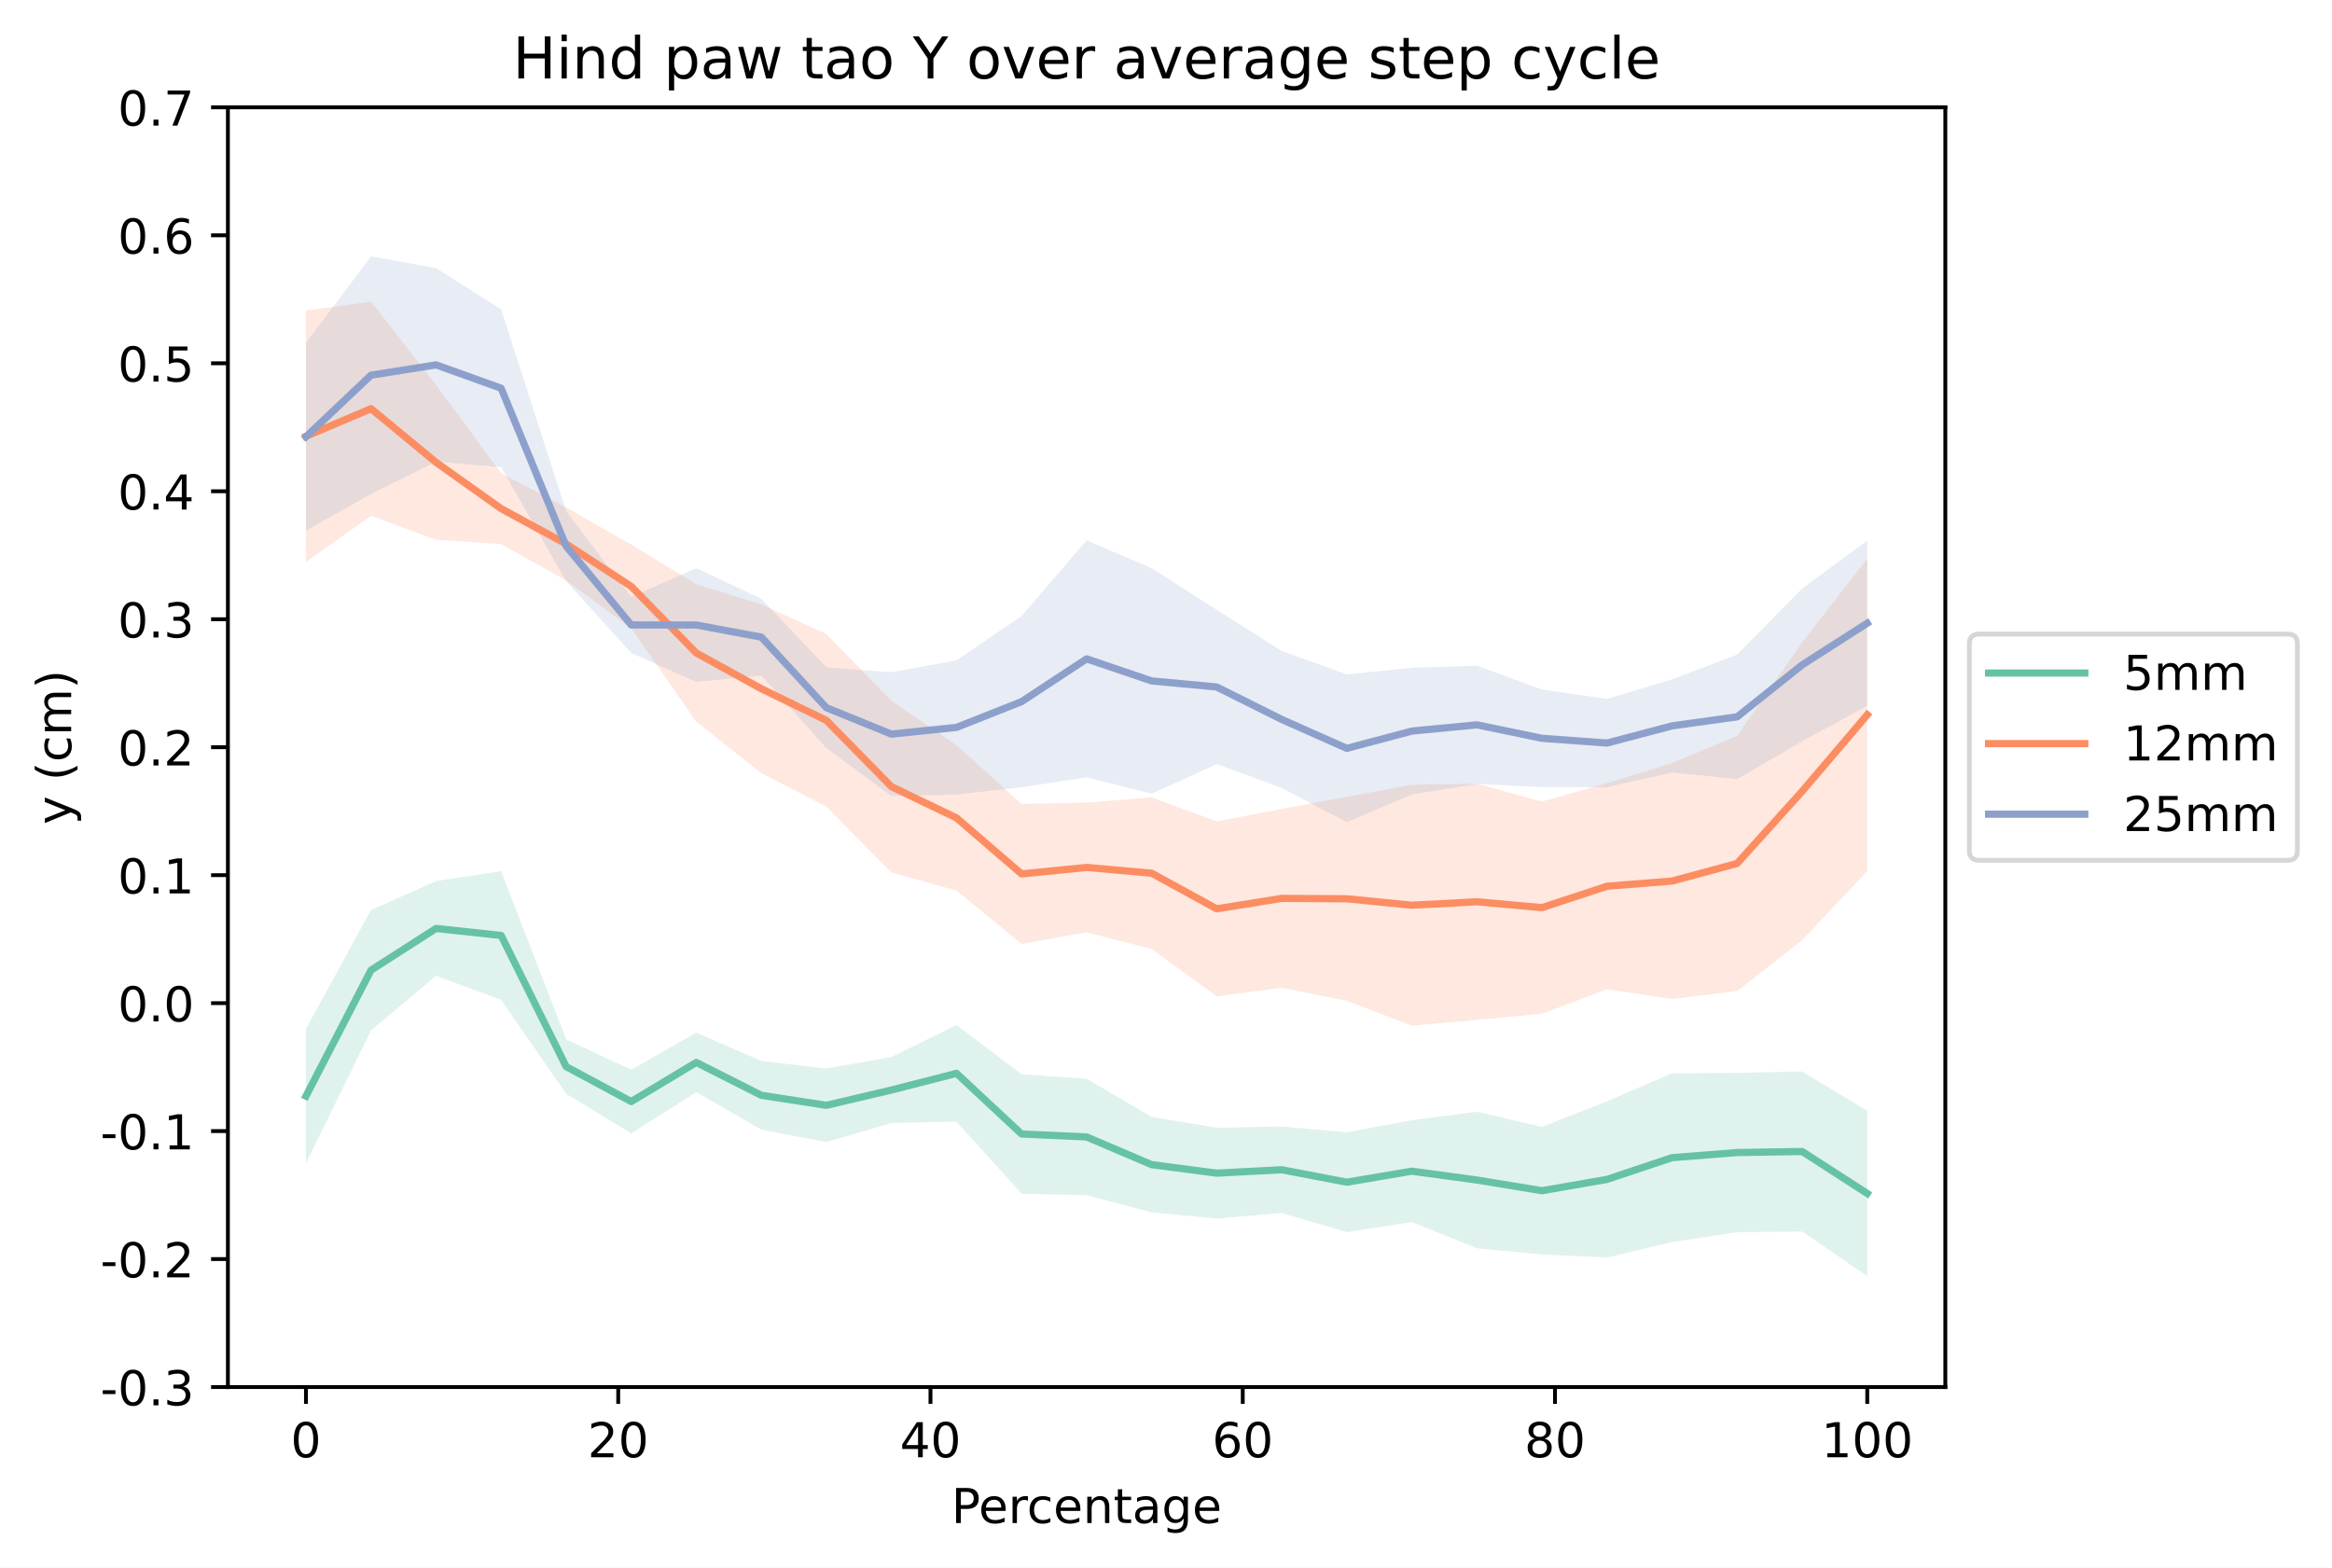
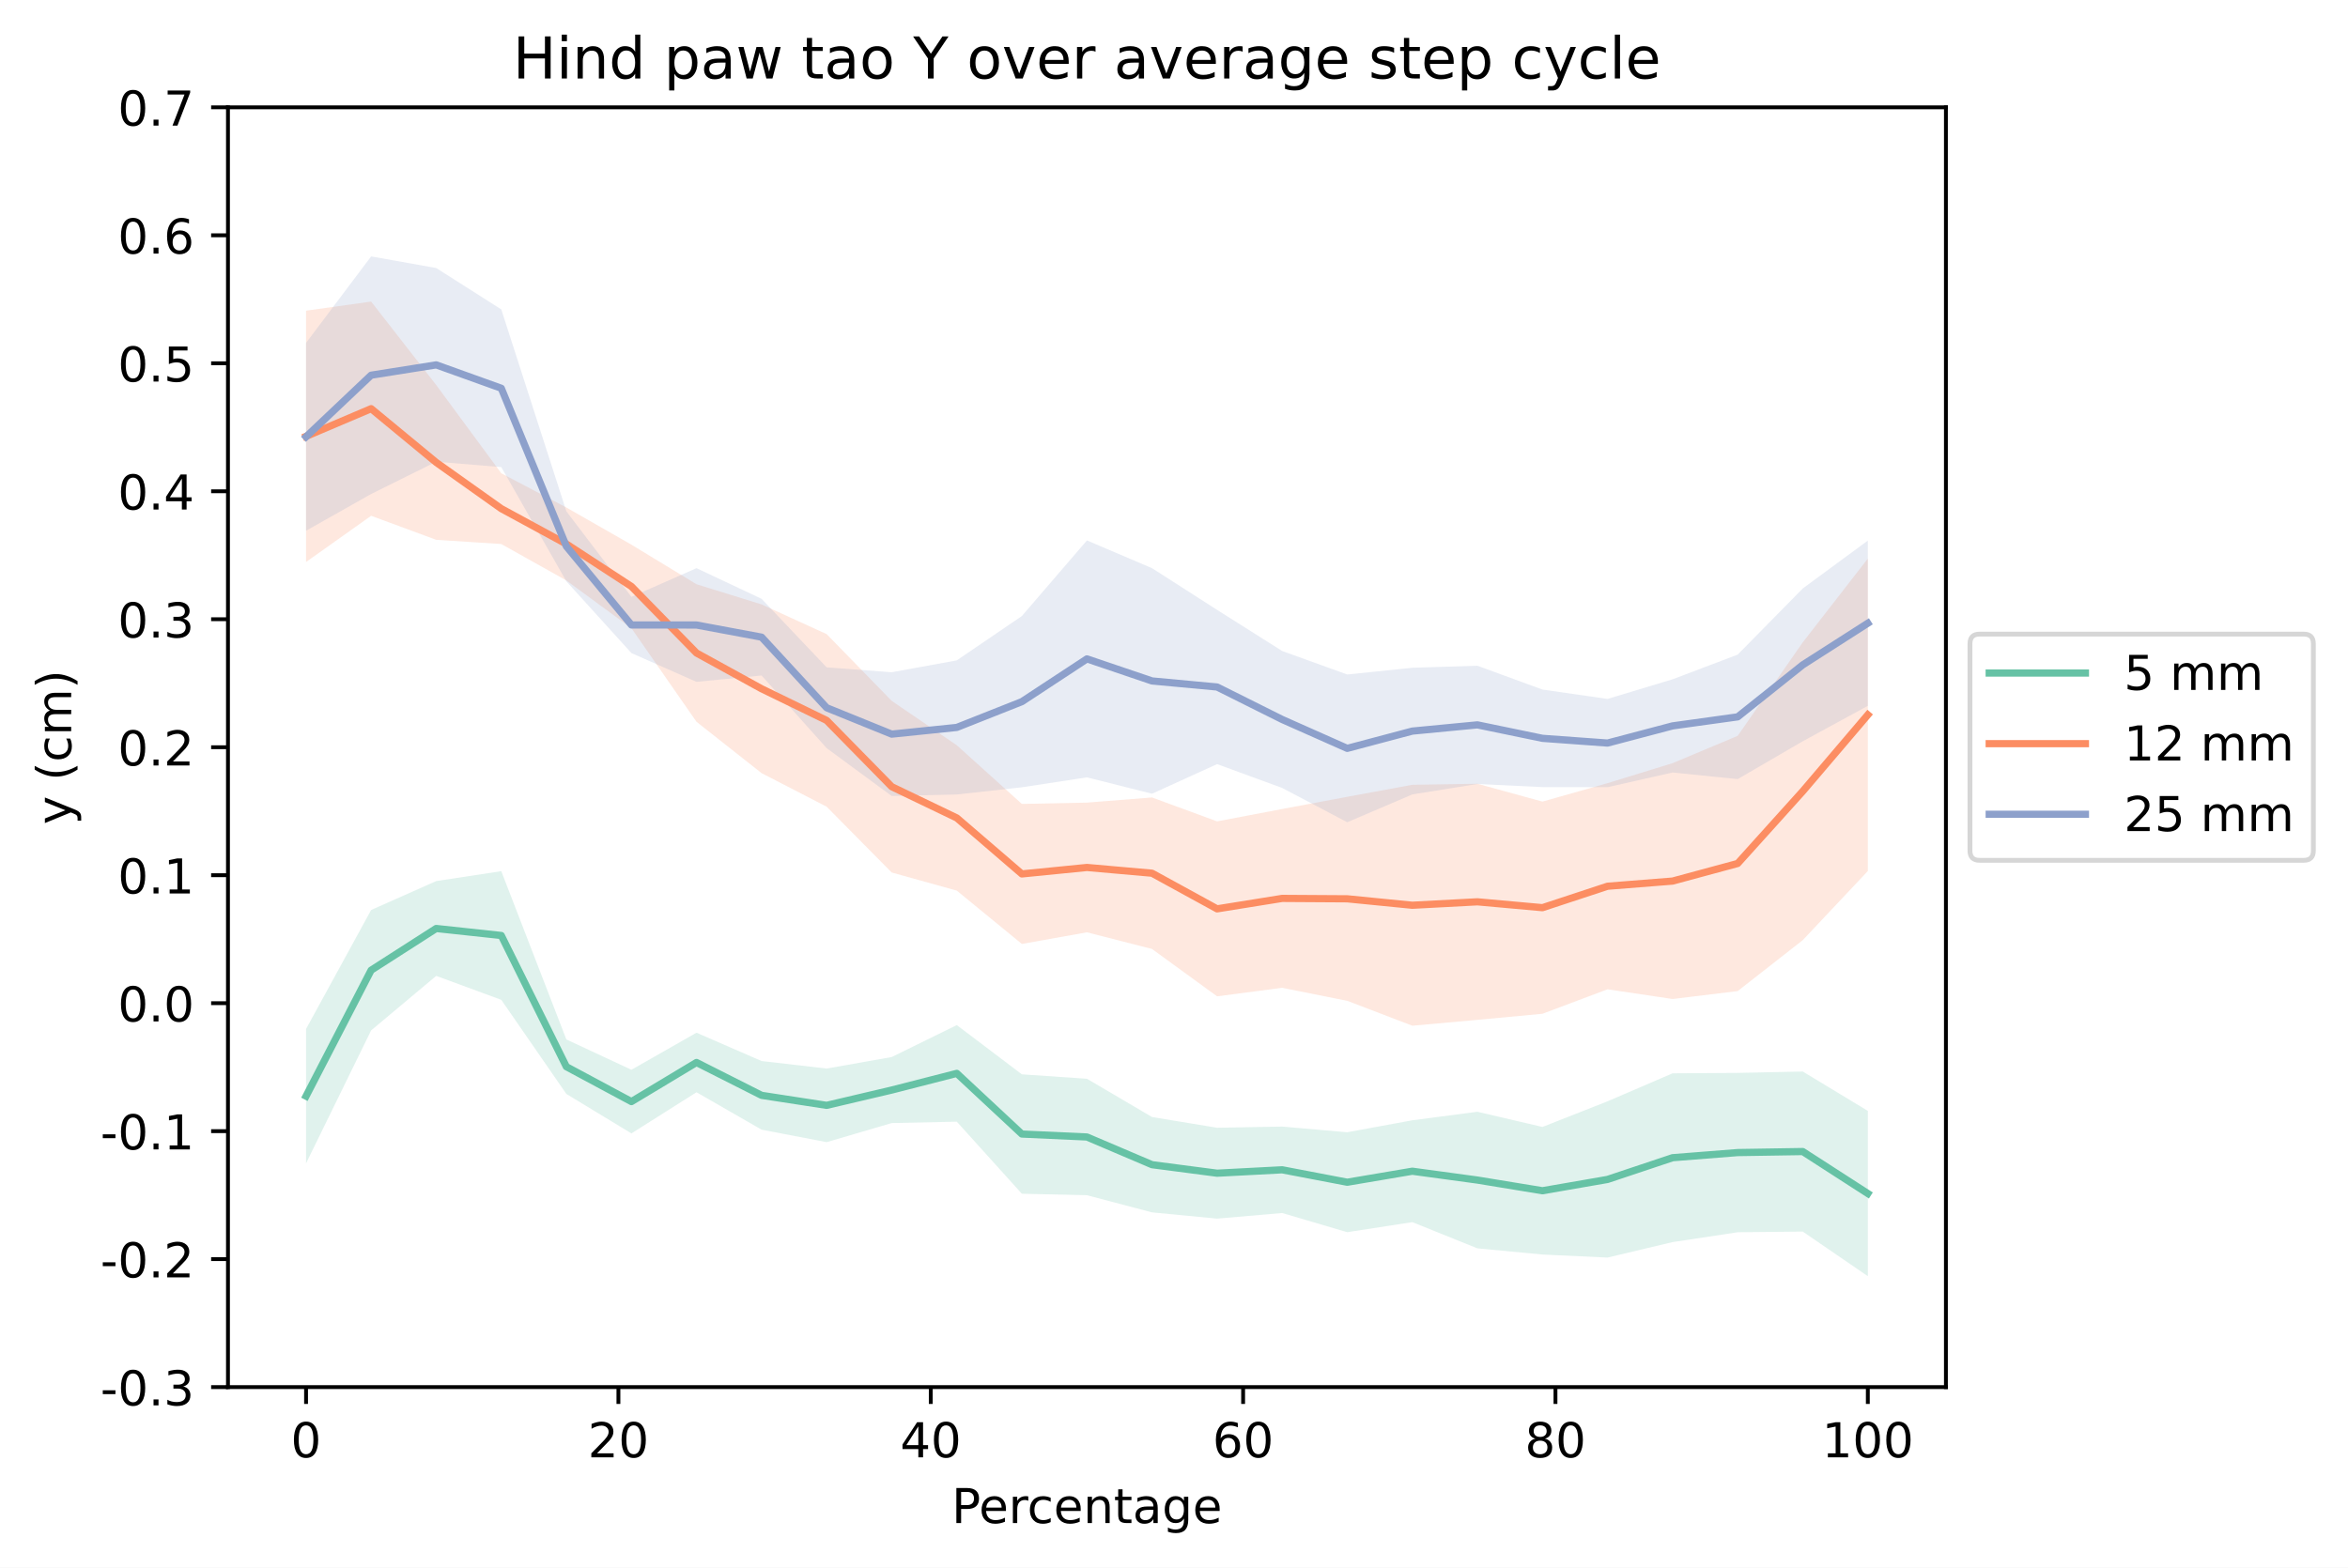
- <svg xmlns="http://www.w3.org/2000/svg" xmlns:xlink="http://www.w3.org/1999/xlink" width="484.915pt" height="325.986pt" viewBox="0 0 484.915 325.986" version="1.1">
+ <svg xmlns="http://www.w3.org/2000/svg" xmlns:xlink="http://www.w3.org/1999/xlink" width="488.093pt" height="325.986pt" viewBox="0 0 488.093 325.986" version="1.1">
  <defs>
    <style type="text/css">*{stroke-linejoin: round; stroke-linecap: butt}</style>
  </defs>
  <g id="figure_1">
    <g id="patch_1">
-       <path d="M 0 325.986  L 484.915 325.986  L 484.915 0  L 0 0  z " style="fill: #ffffff" />
+       <path d="M 0 325.986  L 488.093 325.986  L 488.093 0  L 0 0  z " style="fill: #ffffff" />
    </g>
    <g id="axes_1">
      <g id="patch_2">
        <path d="M 47.389 288.43  L 404.509 288.43  L 404.509 22.318  L 47.389 22.318  z " style="fill: #ffffff" />
      </g>
      <g id="FillBetweenPolyCollection_1">
-         <path d="M 63.622 213.954  L 63.622 241.899  L 77.149 214.259  L 90.676 202.922  L 104.204 207.901  L 117.731 227.469  L 131.258 235.678  L 144.785 227.121  L 158.313 234.896  L 171.84 237.496  L 185.367 233.528  L 198.895 233.237  L 212.422 248.225  L 225.949 248.531  L 239.476 252.098  L 253.004 253.4  L 266.531 252.23  L 280.058 256.22  L 293.585 254.126  L 307.113 259.578  L 320.64 260.862  L 334.167 261.494  L 347.695 258.277  L 361.222 256.23  L 374.749 256.091  L 388.276 265.364  L 388.276 230.993  L 388.276 230.993  L 374.749 222.808  L 361.222 223.096  L 347.695 223.181  L 334.167 229.006  L 320.64 234.336  L 307.113 231.177  L 293.585 232.949  L 280.058 235.441  L 266.531 234.258  L 253.004 234.504  L 239.476 232.269  L 225.949 224.316  L 212.422 223.392  L 198.895 213.154  L 185.367 219.797  L 171.84 222.194  L 158.313 220.627  L 144.785 214.738  L 131.258 222.445  L 117.731 216.139  L 104.204 181.148  L 90.676 183.21  L 77.149 189.222  L 63.622 213.954  z " clip-path="url(#p57aedd0d6f)" style="fill: #66c2a5; fill-opacity: 0.2" />
+         <path d="M 63.622 213.954  L 63.622 241.899  L 77.149 214.259  L 90.676 202.922  L 104.204 207.901  L 117.731 227.469  L 131.258 235.678  L 144.785 227.121  L 158.313 234.896  L 171.84 237.496  L 185.367 233.528  L 198.895 233.237  L 212.422 248.225  L 225.949 248.531  L 239.476 252.098  L 253.004 253.4  L 266.531 252.23  L 280.058 256.22  L 293.585 254.126  L 307.113 259.578  L 320.64 260.862  L 334.167 261.494  L 347.695 258.277  L 361.222 256.23  L 374.749 256.091  L 388.276 265.364  L 388.276 230.993  L 388.276 230.993  L 374.749 222.808  L 361.222 223.096  L 347.695 223.181  L 334.167 229.006  L 320.64 234.336  L 307.113 231.177  L 293.585 232.949  L 280.058 235.441  L 266.531 234.258  L 253.004 234.504  L 239.476 232.269  L 225.949 224.316  L 212.422 223.392  L 198.895 213.154  L 185.367 219.797  L 171.84 222.194  L 158.313 220.627  L 144.785 214.738  L 131.258 222.445  L 117.731 216.139  L 104.204 181.148  L 90.676 183.21  L 77.149 189.222  L 63.622 213.954  z " clip-path="url(#pde71f52bbf)" style="fill: #66c2a5; fill-opacity: 0.2" />
      </g>
      <g id="FillBetweenPolyCollection_2">
-         <path d="M 63.622 64.601  L 63.622 116.86  L 77.149 107.253  L 90.676 112.248  L 104.204 113.123  L 117.731 120.703  L 131.258 130.632  L 144.785 150.086  L 158.313 160.763  L 171.84 167.744  L 185.367 181.427  L 198.895 185.194  L 212.422 196.281  L 225.949 193.863  L 239.476 197.326  L 253.004 207.175  L 266.531 205.4  L 280.058 208.105  L 293.585 213.285  L 307.113 212.065  L 320.64 210.801  L 334.167 205.713  L 347.695 207.729  L 361.222 206.083  L 374.749 195.492  L 388.276 181.126  L 388.276 116.158  L 388.276 116.158  L 374.749 133.571  L 361.222 153.011  L 347.695 158.69  L 334.167 162.851  L 320.64 166.683  L 307.113 162.974  L 293.585 163.187  L 280.058 165.685  L 266.531 168.223  L 253.004 170.795  L 239.476 165.822  L 225.949 166.893  L 212.422 167.167  L 198.895 154.969  L 185.367 145.739  L 171.84 131.858  L 158.313 125.68  L 144.785 121.486  L 131.258 113.26  L 117.731 105.528  L 104.204 98.411  L 90.676 80.061  L 77.149 62.71  L 63.622 64.601  z " clip-path="url(#p57aedd0d6f)" style="fill: #fc8d62; fill-opacity: 0.2" />
+         <path d="M 63.622 64.601  L 63.622 116.86  L 77.149 107.253  L 90.676 112.248  L 104.204 113.123  L 117.731 120.703  L 131.258 130.632  L 144.785 150.086  L 158.313 160.763  L 171.84 167.744  L 185.367 181.427  L 198.895 185.194  L 212.422 196.281  L 225.949 193.863  L 239.476 197.326  L 253.004 207.175  L 266.531 205.4  L 280.058 208.105  L 293.585 213.285  L 307.113 212.065  L 320.64 210.801  L 334.167 205.713  L 347.695 207.729  L 361.222 206.083  L 374.749 195.492  L 388.276 181.126  L 388.276 116.158  L 388.276 116.158  L 374.749 133.571  L 361.222 153.011  L 347.695 158.69  L 334.167 162.851  L 320.64 166.683  L 307.113 162.974  L 293.585 163.187  L 280.058 165.685  L 266.531 168.223  L 253.004 170.795  L 239.476 165.822  L 225.949 166.893  L 212.422 167.167  L 198.895 154.969  L 185.367 145.739  L 171.84 131.858  L 158.313 125.68  L 144.785 121.486  L 131.258 113.26  L 117.731 105.528  L 104.204 98.411  L 90.676 80.061  L 77.149 62.71  L 63.622 64.601  z " clip-path="url(#pde71f52bbf)" style="fill: #fc8d62; fill-opacity: 0.2" />
      </g>
      <g id="FillBetweenPolyCollection_3">
-         <path d="M 63.622 71.295  L 63.622 110.359  L 77.149 102.717  L 90.676 96.01  L 104.204 97.124  L 117.731 120.875  L 131.258 135.799  L 144.785 141.781  L 158.313 140.462  L 171.84 155.564  L 185.367 165.519  L 198.895 165.204  L 212.422 163.708  L 225.949 161.643  L 239.476 165.044  L 253.004 158.888  L 266.531 163.841  L 280.058 170.975  L 293.585 165.191  L 307.113 163.022  L 320.64 163.668  L 334.167 163.686  L 347.695 160.63  L 361.222 162.004  L 374.749 154.137  L 388.276 146.77  L 388.276 112.412  L 388.276 112.412  L 374.749 122.368  L 361.222 136.121  L 347.695 141.25  L 334.167 145.335  L 320.64 143.384  L 307.113 138.429  L 293.585 138.855  L 280.058 140.253  L 266.531 135.369  L 253.004 126.816  L 239.476 118.146  L 225.949 112.373  L 212.422 128.097  L 198.895 137.315  L 185.367 139.787  L 171.84 138.769  L 158.313 124.515  L 144.785 118.145  L 131.258 124.108  L 117.731 106.313  L 104.204 64.338  L 90.676 55.733  L 77.149 53.316  L 63.622 71.295  z " clip-path="url(#p57aedd0d6f)" style="fill: #8da0cb; fill-opacity: 0.2" />
+         <path d="M 63.622 71.295  L 63.622 110.359  L 77.149 102.717  L 90.676 96.01  L 104.204 97.124  L 117.731 120.875  L 131.258 135.799  L 144.785 141.781  L 158.313 140.462  L 171.84 155.564  L 185.367 165.519  L 198.895 165.204  L 212.422 163.708  L 225.949 161.643  L 239.476 165.044  L 253.004 158.888  L 266.531 163.841  L 280.058 170.975  L 293.585 165.191  L 307.113 163.022  L 320.64 163.668  L 334.167 163.686  L 347.695 160.63  L 361.222 162.004  L 374.749 154.137  L 388.276 146.77  L 388.276 112.412  L 388.276 112.412  L 374.749 122.368  L 361.222 136.121  L 347.695 141.25  L 334.167 145.335  L 320.64 143.384  L 307.113 138.429  L 293.585 138.855  L 280.058 140.253  L 266.531 135.369  L 253.004 126.816  L 239.476 118.146  L 225.949 112.373  L 212.422 128.097  L 198.895 137.315  L 185.367 139.787  L 171.84 138.769  L 158.313 124.515  L 144.785 118.145  L 131.258 124.108  L 117.731 106.313  L 104.204 64.338  L 90.676 55.733  L 77.149 53.316  L 63.622 71.295  z " clip-path="url(#pde71f52bbf)" style="fill: #8da0cb; fill-opacity: 0.2" />
      </g>
      <g id="matplotlib.axis_1">
        <g id="xtick_1">
          <g id="line2d_1">
            <defs>
-               <path id="m4644b385e6" d="M 0 0  L 0 3.5  " style="stroke: #000000; stroke-width: 0.8" />
+               <path id="m6af2dbfe0b" d="M 0 0  L 0 3.5  " style="stroke: #000000; stroke-width: 0.8" />
            </defs>
            <g>
-               <use xlink:href="#m4644b385e6" x="63.622" y="288.43" style="stroke: #000000; stroke-width: 0.8" />
+               <use xlink:href="#m6af2dbfe0b" x="63.622" y="288.43" style="stroke: #000000; stroke-width: 0.8" />
            </g>
          </g>
          <g id="text_1">
            <g transform="translate(60.44054 303.0286) scale(0.1 -0.1)">
              <defs>
                <path id="DejaVuSans-30" d="M 2034 4250  Q 1547 4250 1301 3770  Q 1056 3291 1056 2328  Q 1056 1369 1301 889  Q 1547 409 2034 409  Q 2525 409 2770 889  Q 3016 1369 3016 2328  Q 3016 3291 2770 3770  Q 2525 4250 2034 4250  z M 2034 4750  Q 2819 4750 3233 4129  Q 3647 3509 3647 2328  Q 3647 1150 3233 529  Q 2819 -91 2034 -91  Q 1250 -91 836 529  Q 422 1150 422 2328  Q 422 3509 836 4129  Q 1250 4750 2034 4750  z " transform="scale(0.015625)" />
              </defs>
              <use xlink:href="#DejaVuSans-30" />
            </g>
          </g>
        </g>
        <g id="xtick_2">
          <g id="line2d_2">
            <g>
-               <use xlink:href="#m4644b385e6" x="128.553" y="288.43" style="stroke: #000000; stroke-width: 0.8" />
+               <use xlink:href="#m6af2dbfe0b" x="128.553" y="288.43" style="stroke: #000000; stroke-width: 0.8" />
            </g>
          </g>
          <g id="text_2">
            <g transform="translate(122.1902 303.0286) scale(0.1 -0.1)">
              <defs>
                <path id="DejaVuSans-32" d="M 1228 531  L 3431 531  L 3431 0  L 469 0  L 469 531  Q 828 903 1448 1529  Q 2069 2156 2228 2338  Q 2531 2678 2651 2914  Q 2772 3150 2772 3378  Q 2772 3750 2511 3984  Q 2250 4219 1831 4219  Q 1534 4219 1204 4116  Q 875 4013 500 3803  L 500 4441  Q 881 4594 1212 4672  Q 1544 4750 1819 4750  Q 2544 4750 2975 4387  Q 3406 4025 3406 3419  Q 3406 3131 3298 2873  Q 3191 2616 2906 2266  Q 2828 2175 2409 1742  Q 1991 1309 1228 531  z " transform="scale(0.015625)" />
              </defs>
              <use xlink:href="#DejaVuSans-32" />
              <use xlink:href="#DejaVuSans-30" transform="translate(63.62305 0)" />
            </g>
          </g>
        </g>
        <g id="xtick_3">
          <g id="line2d_3">
            <g>
-               <use xlink:href="#m4644b385e6" x="193.484" y="288.43" style="stroke: #000000; stroke-width: 0.8" />
+               <use xlink:href="#m6af2dbfe0b" x="193.484" y="288.43" style="stroke: #000000; stroke-width: 0.8" />
            </g>
          </g>
          <g id="text_3">
            <g transform="translate(187.1211 303.0286) scale(0.1 -0.1)">
              <defs>
                <path id="DejaVuSans-34" d="M 2419 4116  L 825 1625  L 2419 1625  L 2419 4116  z M 2253 4666  L 3047 4666  L 3047 1625  L 3713 1625  L 3713 1100  L 3047 1100  L 3047 0  L 2419 0  L 2419 1100  L 313 1100  L 313 1709  L 2253 4666  z " transform="scale(0.015625)" />
              </defs>
              <use xlink:href="#DejaVuSans-34" />
              <use xlink:href="#DejaVuSans-30" transform="translate(63.62305 0)" />
            </g>
          </g>
        </g>
        <g id="xtick_4">
          <g id="line2d_4">
            <g>
-               <use xlink:href="#m4644b385e6" x="258.415" y="288.43" style="stroke: #000000; stroke-width: 0.8" />
+               <use xlink:href="#m6af2dbfe0b" x="258.415" y="288.43" style="stroke: #000000; stroke-width: 0.8" />
            </g>
          </g>
          <g id="text_4">
            <g transform="translate(252.052 303.0286) scale(0.1 -0.1)">
              <defs>
                <path id="DejaVuSans-36" d="M 2113 2584  Q 1688 2584 1439 2293  Q 1191 2003 1191 1497  Q 1191 994 1439 701  Q 1688 409 2113 409  Q 2538 409 2786 701  Q 3034 994 3034 1497  Q 3034 2003 2786 2293  Q 2538 2584 2113 2584  z M 3366 4563  L 3366 3988  Q 3128 4100 2886 4159  Q 2644 4219 2406 4219  Q 1781 4219 1451 3797  Q 1122 3375 1075 2522  Q 1259 2794 1537 2939  Q 1816 3084 2150 3084  Q 2853 3084 3261 2657  Q 3669 2231 3669 1497  Q 3669 778 3244 343  Q 2819 -91 2113 -91  Q 1303 -91 875 529  Q 447 1150 447 2328  Q 447 3434 972 4092  Q 1497 4750 2381 4750  Q 2619 4750 2861 4703  Q 3103 4656 3366 4563  z " transform="scale(0.015625)" />
              </defs>
              <use xlink:href="#DejaVuSans-36" />
              <use xlink:href="#DejaVuSans-30" transform="translate(63.62305 0)" />
            </g>
          </g>
        </g>
        <g id="xtick_5">
          <g id="line2d_5">
            <g>
-               <use xlink:href="#m4644b385e6" x="323.345" y="288.43" style="stroke: #000000; stroke-width: 0.8" />
+               <use xlink:href="#m6af2dbfe0b" x="323.345" y="288.43" style="stroke: #000000; stroke-width: 0.8" />
            </g>
          </g>
          <g id="text_5">
            <g transform="translate(316.9829 303.0286) scale(0.1 -0.1)">
              <defs>
                <path id="DejaVuSans-38" d="M 2034 2216  Q 1584 2216 1326 1975  Q 1069 1734 1069 1313  Q 1069 891 1326 650  Q 1584 409 2034 409  Q 2484 409 2743 651  Q 3003 894 3003 1313  Q 3003 1734 2745 1975  Q 2488 2216 2034 2216  z M 1403 2484  Q 997 2584 770 2862  Q 544 3141 544 3541  Q 544 4100 942 4425  Q 1341 4750 2034 4750  Q 2731 4750 3128 4425  Q 3525 4100 3525 3541  Q 3525 3141 3298 2862  Q 3072 2584 2669 2484  Q 3125 2378 3379 2068  Q 3634 1759 3634 1313  Q 3634 634 3220 271  Q 2806 -91 2034 -91  Q 1263 -91 848 271  Q 434 634 434 1313  Q 434 1759 690 2068  Q 947 2378 1403 2484  z M 1172 3481  Q 1172 3119 1398 2916  Q 1625 2713 2034 2713  Q 2441 2713 2670 2916  Q 2900 3119 2900 3481  Q 2900 3844 2670 4047  Q 2441 4250 2034 4250  Q 1625 4250 1398 4047  Q 1172 3844 1172 3481  z " transform="scale(0.015625)" />
              </defs>
              <use xlink:href="#DejaVuSans-38" />
              <use xlink:href="#DejaVuSans-30" transform="translate(63.62305 0)" />
            </g>
          </g>
        </g>
        <g id="xtick_6">
          <g id="line2d_6">
            <g>
-               <use xlink:href="#m4644b385e6" x="388.276" y="288.43" style="stroke: #000000; stroke-width: 0.8" />
+               <use xlink:href="#m6af2dbfe0b" x="388.276" y="288.43" style="stroke: #000000; stroke-width: 0.8" />
            </g>
          </g>
          <g id="text_6">
            <g transform="translate(378.7326 303.0286) scale(0.1 -0.1)">
              <defs>
                <path id="DejaVuSans-31" d="M 794 531  L 1825 531  L 1825 4091  L 703 3866  L 703 4441  L 1819 4666  L 2450 4666  L 2450 531  L 3481 531  L 3481 0  L 794 0  L 794 531  z " transform="scale(0.015625)" />
              </defs>
              <use xlink:href="#DejaVuSans-31" />
              <use xlink:href="#DejaVuSans-30" transform="translate(63.62305 0)" />
              <use xlink:href="#DejaVuSans-30" transform="translate(127.2461 0)" />
            </g>
          </g>
        </g>
        <g id="text_7">
          <g transform="translate(197.8264 316.7067) scale(0.1 -0.1)">
            <defs>
              <path id="DejaVuSans-50" d="M 1259 4147  L 1259 2394  L 2053 2394  Q 2494 2394 2734 2622  Q 2975 2850 2975 3272  Q 2975 3691 2734 3919  Q 2494 4147 2053 4147  L 1259 4147  z M 628 4666  L 2053 4666  Q 2838 4666 3239 4311  Q 3641 3956 3641 3272  Q 3641 2581 3239 2228  Q 2838 1875 2053 1875  L 1259 1875  L 1259 0  L 628 0  L 628 4666  z " transform="scale(0.015625)" />
              <path id="DejaVuSans-65" d="M 3597 1894  L 3597 1613  L 953 1613  Q 991 1019 1311 708  Q 1631 397 2203 397  Q 2534 397 2845 478  Q 3156 559 3463 722  L 3463 178  Q 3153 47 2828 -22  Q 2503 -91 2169 -91  Q 1331 -91 842 396  Q 353 884 353 1716  Q 353 2575 817 3079  Q 1281 3584 2069 3584  Q 2775 3584 3186 3129  Q 3597 2675 3597 1894  z M 3022 2063  Q 3016 2534 2758 2815  Q 2500 3097 2075 3097  Q 1594 3097 1305 2825  Q 1016 2553 972 2059  L 3022 2063  z " transform="scale(0.015625)" />
              <path id="DejaVuSans-72" d="M 2631 2963  Q 2534 3019 2420 3045  Q 2306 3072 2169 3072  Q 1681 3072 1420 2755  Q 1159 2438 1159 1844  L 1159 0  L 581 0  L 581 3500  L 1159 3500  L 1159 2956  Q 1341 3275 1631 3429  Q 1922 3584 2338 3584  Q 2397 3584 2469 3576  Q 2541 3569 2628 3553  L 2631 2963  z " transform="scale(0.015625)" />
              <path id="DejaVuSans-63" d="M 3122 3366  L 3122 2828  Q 2878 2963 2633 3030  Q 2388 3097 2138 3097  Q 1578 3097 1268 2742  Q 959 2388 959 1747  Q 959 1106 1268 751  Q 1578 397 2138 397  Q 2388 397 2633 464  Q 2878 531 3122 666  L 3122 134  Q 2881 22 2623 -34  Q 2366 -91 2075 -91  Q 1284 -91 818 406  Q 353 903 353 1747  Q 353 2603 823 3093  Q 1294 3584 2113 3584  Q 2378 3584 2631 3529  Q 2884 3475 3122 3366  z " transform="scale(0.015625)" />
              <path id="DejaVuSans-6e" d="M 3513 2113  L 3513 0  L 2938 0  L 2938 2094  Q 2938 2591 2744 2837  Q 2550 3084 2163 3084  Q 1697 3084 1428 2787  Q 1159 2491 1159 1978  L 1159 0  L 581 0  L 581 3500  L 1159 3500  L 1159 2956  Q 1366 3272 1645 3428  Q 1925 3584 2291 3584  Q 2894 3584 3203 3211  Q 3513 2838 3513 2113  z " transform="scale(0.015625)" />
              <path id="DejaVuSans-74" d="M 1172 4494  L 1172 3500  L 2356 3500  L 2356 3053  L 1172 3053  L 1172 1153  Q 1172 725 1289 603  Q 1406 481 1766 481  L 2356 481  L 2356 0  L 1766 0  Q 1100 0 847 248  Q 594 497 594 1153  L 594 3053  L 172 3053  L 172 3500  L 594 3500  L 594 4494  L 1172 4494  z " transform="scale(0.015625)" />
              <path id="DejaVuSans-61" d="M 2194 1759  Q 1497 1759 1228 1600  Q 959 1441 959 1056  Q 959 750 1161 570  Q 1363 391 1709 391  Q 2188 391 2477 730  Q 2766 1069 2766 1631  L 2766 1759  L 2194 1759  z M 3341 1997  L 3341 0  L 2766 0  L 2766 531  Q 2569 213 2275 61  Q 1981 -91 1556 -91  Q 1019 -91 701 211  Q 384 513 384 1019  Q 384 1609 779 1909  Q 1175 2209 1959 2209  L 2766 2209  L 2766 2266  Q 2766 2663 2505 2880  Q 2244 3097 1772 3097  Q 1472 3097 1187 3025  Q 903 2953 641 2809  L 641 3341  Q 956 3463 1253 3523  Q 1550 3584 1831 3584  Q 2591 3584 2966 3190  Q 3341 2797 3341 1997  z " transform="scale(0.015625)" />
              <path id="DejaVuSans-67" d="M 2906 1791  Q 2906 2416 2648 2759  Q 2391 3103 1925 3103  Q 1463 3103 1205 2759  Q 947 2416 947 1791  Q 947 1169 1205 825  Q 1463 481 1925 481  Q 2391 481 2648 825  Q 2906 1169 2906 1791  z M 3481 434  Q 3481 -459 3084 -895  Q 2688 -1331 1869 -1331  Q 1566 -1331 1297 -1286  Q 1028 -1241 775 -1147  L 775 -588  Q 1028 -725 1275 -790  Q 1522 -856 1778 -856  Q 2344 -856 2625 -561  Q 2906 -266 2906 331  L 2906 616  Q 2728 306 2450 153  Q 2172 0 1784 0  Q 1141 0 747 490  Q 353 981 353 1791  Q 353 2603 747 3093  Q 1141 3584 1784 3584  Q 2172 3584 2450 3431  Q 2728 3278 2906 2969  L 2906 3500  L 3481 3500  L 3481 434  z " transform="scale(0.015625)" />
            </defs>
            <use xlink:href="#DejaVuSans-50" />
            <use xlink:href="#DejaVuSans-65" transform="translate(56.67773 0)" />
            <use xlink:href="#DejaVuSans-72" transform="translate(118.2012 0)" />
            <use xlink:href="#DejaVuSans-63" transform="translate(157.0645 0)" />
            <use xlink:href="#DejaVuSans-65" transform="translate(212.0449 0)" />
            <use xlink:href="#DejaVuSans-6e" transform="translate(273.5684 0)" />
            <use xlink:href="#DejaVuSans-74" transform="translate(336.9473 0)" />
            <use xlink:href="#DejaVuSans-61" transform="translate(376.1562 0)" />
            <use xlink:href="#DejaVuSans-67" transform="translate(437.4355 0)" />
            <use xlink:href="#DejaVuSans-65" transform="translate(500.9121 0)" />
          </g>
        </g>
      </g>
      <g id="matplotlib.axis_2">
        <g id="ytick_1">
          <g id="line2d_7">
            <defs>
-               <path id="mf7cab83bc8" d="M 0 0  L -3.5 0  " style="stroke: #000000; stroke-width: 0.8" />
+               <path id="mefec2dd0b7" d="M 0 0  L -3.5 0  " style="stroke: #000000; stroke-width: 0.8" />
            </defs>
            <g>
-               <use xlink:href="#mf7cab83bc8" x="47.389" y="288.43" style="stroke: #000000; stroke-width: 0.8" />
+               <use xlink:href="#mefec2dd0b7" x="47.389" y="288.43" style="stroke: #000000; stroke-width: 0.8" />
            </g>
          </g>
          <g id="text_8">
            <g transform="translate(20.87813 292.2293) scale(0.1 -0.1)">
              <defs>
                <path id="DejaVuSans-2d" d="M 313 2009  L 1997 2009  L 1997 1497  L 313 1497  L 313 2009  z " transform="scale(0.015625)" />
                <path id="DejaVuSans-2e" d="M 684 794  L 1344 794  L 1344 0  L 684 0  L 684 794  z " transform="scale(0.015625)" />
                <path id="DejaVuSans-33" d="M 2597 2516  Q 3050 2419 3304 2112  Q 3559 1806 3559 1356  Q 3559 666 3084 287  Q 2609 -91 1734 -91  Q 1441 -91 1130 -33  Q 819 25 488 141  L 488 750  Q 750 597 1062 519  Q 1375 441 1716 441  Q 2309 441 2620 675  Q 2931 909 2931 1356  Q 2931 1769 2642 2001  Q 2353 2234 1838 2234  L 1294 2234  L 1294 2753  L 1863 2753  Q 2328 2753 2575 2939  Q 2822 3125 2822 3475  Q 2822 3834 2567 4026  Q 2313 4219 1838 4219  Q 1578 4219 1281 4162  Q 984 4106 628 3988  L 628 4550  Q 988 4650 1302 4700  Q 1616 4750 1894 4750  Q 2613 4750 3031 4423  Q 3450 4097 3450 3541  Q 3450 3153 3228 2886  Q 3006 2619 2597 2516  z " transform="scale(0.015625)" />
              </defs>
              <use xlink:href="#DejaVuSans-2d" />
              <use xlink:href="#DejaVuSans-30" transform="translate(36.08398 0)" />
              <use xlink:href="#DejaVuSans-2e" transform="translate(99.70703 0)" />
              <use xlink:href="#DejaVuSans-33" transform="translate(131.4941 0)" />
            </g>
          </g>
        </g>
        <g id="ytick_2">
          <g id="line2d_8">
            <g>
-               <use xlink:href="#mf7cab83bc8" x="47.389" y="261.819" style="stroke: #000000; stroke-width: 0.8" />
+               <use xlink:href="#mefec2dd0b7" x="47.389" y="261.819" style="stroke: #000000; stroke-width: 0.8" />
            </g>
          </g>
          <g id="text_9">
            <g transform="translate(20.87813 265.6181) scale(0.1 -0.1)">
              <use xlink:href="#DejaVuSans-2d" />
              <use xlink:href="#DejaVuSans-30" transform="translate(36.08398 0)" />
              <use xlink:href="#DejaVuSans-2e" transform="translate(99.70703 0)" />
              <use xlink:href="#DejaVuSans-32" transform="translate(131.4941 0)" />
            </g>
          </g>
        </g>
        <g id="ytick_3">
          <g id="line2d_9">
            <g>
-               <use xlink:href="#mf7cab83bc8" x="47.389" y="235.208" style="stroke: #000000; stroke-width: 0.8" />
+               <use xlink:href="#mefec2dd0b7" x="47.389" y="235.208" style="stroke: #000000; stroke-width: 0.8" />
            </g>
          </g>
          <g id="text_10">
            <g transform="translate(20.87813 239.0069) scale(0.1 -0.1)">
              <use xlink:href="#DejaVuSans-2d" />
              <use xlink:href="#DejaVuSans-30" transform="translate(36.08398 0)" />
              <use xlink:href="#DejaVuSans-2e" transform="translate(99.70703 0)" />
              <use xlink:href="#DejaVuSans-31" transform="translate(131.4941 0)" />
            </g>
          </g>
        </g>
        <g id="ytick_4">
          <g id="line2d_10">
            <g>
-               <use xlink:href="#mf7cab83bc8" x="47.389" y="208.597" style="stroke: #000000; stroke-width: 0.8" />
+               <use xlink:href="#mefec2dd0b7" x="47.389" y="208.597" style="stroke: #000000; stroke-width: 0.8" />
            </g>
          </g>
          <g id="text_11">
            <g transform="translate(24.48594 212.3957) scale(0.1 -0.1)">
              <use xlink:href="#DejaVuSans-30" />
              <use xlink:href="#DejaVuSans-2e" transform="translate(63.62305 0)" />
              <use xlink:href="#DejaVuSans-30" transform="translate(95.41016 0)" />
            </g>
          </g>
        </g>
        <g id="ytick_5">
          <g id="line2d_11">
            <g>
-               <use xlink:href="#mf7cab83bc8" x="47.389" y="181.985" style="stroke: #000000; stroke-width: 0.8" />
+               <use xlink:href="#mefec2dd0b7" x="47.389" y="181.985" style="stroke: #000000; stroke-width: 0.8" />
            </g>
          </g>
          <g id="text_12">
            <g transform="translate(24.48594 185.7845) scale(0.1 -0.1)">
              <use xlink:href="#DejaVuSans-30" />
              <use xlink:href="#DejaVuSans-2e" transform="translate(63.62305 0)" />
              <use xlink:href="#DejaVuSans-31" transform="translate(95.41016 0)" />
            </g>
          </g>
        </g>
        <g id="ytick_6">
          <g id="line2d_12">
            <g>
-               <use xlink:href="#mf7cab83bc8" x="47.389" y="155.374" style="stroke: #000000; stroke-width: 0.8" />
+               <use xlink:href="#mefec2dd0b7" x="47.389" y="155.374" style="stroke: #000000; stroke-width: 0.8" />
            </g>
          </g>
          <g id="text_13">
            <g transform="translate(24.48594 159.1733) scale(0.1 -0.1)">
              <use xlink:href="#DejaVuSans-30" />
              <use xlink:href="#DejaVuSans-2e" transform="translate(63.62305 0)" />
              <use xlink:href="#DejaVuSans-32" transform="translate(95.41016 0)" />
            </g>
          </g>
        </g>
        <g id="ytick_7">
          <g id="line2d_13">
            <g>
-               <use xlink:href="#mf7cab83bc8" x="47.389" y="128.763" style="stroke: #000000; stroke-width: 0.8" />
+               <use xlink:href="#mefec2dd0b7" x="47.389" y="128.763" style="stroke: #000000; stroke-width: 0.8" />
            </g>
          </g>
          <g id="text_14">
            <g transform="translate(24.48594 132.5621) scale(0.1 -0.1)">
              <use xlink:href="#DejaVuSans-30" />
              <use xlink:href="#DejaVuSans-2e" transform="translate(63.62305 0)" />
              <use xlink:href="#DejaVuSans-33" transform="translate(95.41016 0)" />
            </g>
          </g>
        </g>
        <g id="ytick_8">
          <g id="line2d_14">
            <g>
-               <use xlink:href="#mf7cab83bc8" x="47.389" y="102.152" style="stroke: #000000; stroke-width: 0.8" />
+               <use xlink:href="#mefec2dd0b7" x="47.389" y="102.152" style="stroke: #000000; stroke-width: 0.8" />
            </g>
          </g>
          <g id="text_15">
            <g transform="translate(24.48594 105.9509) scale(0.1 -0.1)">
              <use xlink:href="#DejaVuSans-30" />
              <use xlink:href="#DejaVuSans-2e" transform="translate(63.62305 0)" />
              <use xlink:href="#DejaVuSans-34" transform="translate(95.41016 0)" />
            </g>
          </g>
        </g>
        <g id="ytick_9">
          <g id="line2d_15">
            <g>
-               <use xlink:href="#mf7cab83bc8" x="47.389" y="75.541" style="stroke: #000000; stroke-width: 0.8" />
+               <use xlink:href="#mefec2dd0b7" x="47.389" y="75.541" style="stroke: #000000; stroke-width: 0.8" />
            </g>
          </g>
          <g id="text_16">
            <g transform="translate(24.48594 79.33974) scale(0.1 -0.1)">
              <defs>
                <path id="DejaVuSans-35" d="M 691 4666  L 3169 4666  L 3169 4134  L 1269 4134  L 1269 2991  Q 1406 3038 1543 3061  Q 1681 3084 1819 3084  Q 2600 3084 3056 2656  Q 3513 2228 3513 1497  Q 3513 744 3044 326  Q 2575 -91 1722 -91  Q 1428 -91 1123 -41  Q 819 9 494 109  L 494 744  Q 775 591 1075 516  Q 1375 441 1709 441  Q 2250 441 2565 725  Q 2881 1009 2881 1497  Q 2881 1984 2565 2268  Q 2250 2553 1709 2553  Q 1456 2553 1204 2497  Q 953 2441 691 2322  L 691 4666  z " transform="scale(0.015625)" />
              </defs>
              <use xlink:href="#DejaVuSans-30" />
              <use xlink:href="#DejaVuSans-2e" transform="translate(63.62305 0)" />
              <use xlink:href="#DejaVuSans-35" transform="translate(95.41016 0)" />
            </g>
          </g>
        </g>
        <g id="ytick_10">
          <g id="line2d_16">
            <g>
-               <use xlink:href="#mf7cab83bc8" x="47.389" y="48.929" style="stroke: #000000; stroke-width: 0.8" />
+               <use xlink:href="#mefec2dd0b7" x="47.389" y="48.929" style="stroke: #000000; stroke-width: 0.8" />
            </g>
          </g>
          <g id="text_17">
            <g transform="translate(24.48594 52.72854) scale(0.1 -0.1)">
              <use xlink:href="#DejaVuSans-30" />
              <use xlink:href="#DejaVuSans-2e" transform="translate(63.62305 0)" />
              <use xlink:href="#DejaVuSans-36" transform="translate(95.41016 0)" />
            </g>
          </g>
        </g>
        <g id="ytick_11">
          <g id="line2d_17">
            <g>
-               <use xlink:href="#mf7cab83bc8" x="47.389" y="22.318" style="stroke: #000000; stroke-width: 0.8" />
+               <use xlink:href="#mefec2dd0b7" x="47.389" y="22.318" style="stroke: #000000; stroke-width: 0.8" />
            </g>
          </g>
          <g id="text_18">
            <g transform="translate(24.48594 26.11734) scale(0.1 -0.1)">
              <defs>
                <path id="DejaVuSans-37" d="M 525 4666  L 3525 4666  L 3525 4397  L 1831 0  L 1172 0  L 2766 4134  L 525 4134  L 525 4666  z " transform="scale(0.015625)" />
              </defs>
              <use xlink:href="#DejaVuSans-30" />
              <use xlink:href="#DejaVuSans-2e" transform="translate(63.62305 0)" />
              <use xlink:href="#DejaVuSans-37" transform="translate(95.41016 0)" />
            </g>
          </g>
        </g>
        <g id="text_19">
          <g transform="translate(14.79844 171.4437) rotate(-90) scale(0.1 -0.1)">
            <defs>
              <path id="DejaVuSans-79" d="M 2059 -325  Q 1816 -950 1584 -1140  Q 1353 -1331 966 -1331  L 506 -1331  L 506 -850  L 844 -850  Q 1081 -850 1212 -737  Q 1344 -625 1503 -206  L 1606 56  L 191 3500  L 800 3500  L 1894 763  L 2988 3500  L 3597 3500  L 2059 -325  z " transform="scale(0.015625)" />
              <path id="DejaVuSans-20" transform="scale(0.015625)" />
              <path id="DejaVuSans-28" d="M 1984 4856  Q 1566 4138 1362 3434  Q 1159 2731 1159 2009  Q 1159 1288 1364 580  Q 1569 -128 1984 -844  L 1484 -844  Q 1016 -109 783 600  Q 550 1309 550 2009  Q 550 2706 781 3412  Q 1013 4119 1484 4856  L 1984 4856  z " transform="scale(0.015625)" />
              <path id="DejaVuSans-6d" d="M 3328 2828  Q 3544 3216 3844 3400  Q 4144 3584 4550 3584  Q 5097 3584 5394 3201  Q 5691 2819 5691 2113  L 5691 0  L 5113 0  L 5113 2094  Q 5113 2597 4934 2840  Q 4756 3084 4391 3084  Q 3944 3084 3684 2787  Q 3425 2491 3425 1978  L 3425 0  L 2847 0  L 2847 2094  Q 2847 2600 2669 2842  Q 2491 3084 2119 3084  Q 1678 3084 1418 2786  Q 1159 2488 1159 1978  L 1159 0  L 581 0  L 581 3500  L 1159 3500  L 1159 2956  Q 1356 3278 1631 3431  Q 1906 3584 2284 3584  Q 2666 3584 2933 3390  Q 3200 3197 3328 2828  z " transform="scale(0.015625)" />
              <path id="DejaVuSans-29" d="M 513 4856  L 1013 4856  Q 1481 4119 1714 3412  Q 1947 2706 1947 2009  Q 1947 1309 1714 600  Q 1481 -109 1013 -844  L 513 -844  Q 928 -128 1133 580  Q 1338 1288 1338 2009  Q 1338 2731 1133 3434  Q 928 4138 513 4856  z " transform="scale(0.015625)" />
            </defs>
            <use xlink:href="#DejaVuSans-79" />
            <use xlink:href="#DejaVuSans-20" transform="translate(59.17969 0)" />
            <use xlink:href="#DejaVuSans-28" transform="translate(90.9668 0)" />
            <use xlink:href="#DejaVuSans-63" transform="translate(129.9805 0)" />
            <use xlink:href="#DejaVuSans-6d" transform="translate(184.9609 0)" />
            <use xlink:href="#DejaVuSans-29" transform="translate(282.373 0)" />
          </g>
        </g>
      </g>
      <g id="line2d_18">
-         <path d="M 63.622 227.926  L 77.149 201.741  L 90.676 193.066  L 104.204 194.524  L 117.731 221.804  L 131.258 229.062  L 144.785 220.929  L 158.313 227.762  L 171.84 229.845  L 185.367 226.663  L 198.895 223.196  L 212.422 235.809  L 225.949 236.423  L 239.476 242.183  L 253.004 243.952  L 266.531 243.244  L 280.058 245.831  L 293.585 243.538  L 307.113 245.378  L 320.64 247.599  L 334.167 245.25  L 347.695 240.729  L 361.222 239.663  L 374.749 239.45  L 388.276 248.178  " clip-path="url(#p57aedd0d6f)" style="fill: none; stroke: #66c2a5; stroke-width: 1.5; stroke-linecap: square" />
+         <path d="M 63.622 227.926  L 77.149 201.741  L 90.676 193.066  L 104.204 194.524  L 117.731 221.804  L 131.258 229.062  L 144.785 220.929  L 158.313 227.762  L 171.84 229.845  L 185.367 226.663  L 198.895 223.196  L 212.422 235.809  L 225.949 236.423  L 239.476 242.183  L 253.004 243.952  L 266.531 243.244  L 280.058 245.831  L 293.585 243.538  L 307.113 245.378  L 320.64 247.599  L 334.167 245.25  L 347.695 240.729  L 361.222 239.663  L 374.749 239.45  L 388.276 248.178  " clip-path="url(#pde71f52bbf)" style="fill: none; stroke: #66c2a5; stroke-width: 1.5; stroke-linecap: square" />
      </g>
      <g id="line2d_19">
-         <path d="M 63.622 90.73  L 77.149 84.981  L 90.676 96.154  L 104.204 105.767  L 117.731 113.116  L 131.258 121.946  L 144.785 135.786  L 158.313 143.222  L 171.84 149.801  L 185.367 163.583  L 198.895 170.082  L 212.422 181.724  L 225.949 180.378  L 239.476 181.574  L 253.004 188.985  L 266.531 186.811  L 280.058 186.895  L 293.585 188.236  L 307.113 187.52  L 320.64 188.742  L 334.167 184.282  L 347.695 183.209  L 361.222 179.547  L 374.749 164.532  L 388.276 148.642  " clip-path="url(#p57aedd0d6f)" style="fill: none; stroke: #fc8d62; stroke-width: 1.5; stroke-linecap: square" />
+         <path d="M 63.622 90.73  L 77.149 84.981  L 90.676 96.154  L 104.204 105.767  L 117.731 113.116  L 131.258 121.946  L 144.785 135.786  L 158.313 143.222  L 171.84 149.801  L 185.367 163.583  L 198.895 170.082  L 212.422 181.724  L 225.949 180.378  L 239.476 181.574  L 253.004 188.985  L 266.531 186.811  L 280.058 186.895  L 293.585 188.236  L 307.113 187.52  L 320.64 188.742  L 334.167 184.282  L 347.695 183.209  L 361.222 179.547  L 374.749 164.532  L 388.276 148.642  " clip-path="url(#pde71f52bbf)" style="fill: none; stroke: #fc8d62; stroke-width: 1.5; stroke-linecap: square" />
      </g>
      <g id="line2d_20">
-         <path d="M 63.622 90.827  L 77.149 78.017  L 90.676 75.871  L 104.204 80.731  L 117.731 113.594  L 131.258 129.953  L 144.785 129.963  L 158.313 132.488  L 171.84 147.166  L 185.367 152.653  L 198.895 151.259  L 212.422 145.902  L 225.949 137.008  L 239.476 141.595  L 253.004 142.852  L 266.531 149.605  L 280.058 155.614  L 293.585 152.023  L 307.113 150.726  L 320.64 153.526  L 334.167 154.51  L 347.695 150.94  L 361.222 149.062  L 374.749 138.253  L 388.276 129.591  " clip-path="url(#p57aedd0d6f)" style="fill: none; stroke: #8da0cb; stroke-width: 1.5; stroke-linecap: square" />
+         <path d="M 63.622 90.827  L 77.149 78.017  L 90.676 75.871  L 104.204 80.731  L 117.731 113.594  L 131.258 129.953  L 144.785 129.963  L 158.313 132.488  L 171.84 147.166  L 185.367 152.653  L 198.895 151.259  L 212.422 145.902  L 225.949 137.008  L 239.476 141.595  L 253.004 142.852  L 266.531 149.605  L 280.058 155.614  L 293.585 152.023  L 307.113 150.726  L 320.64 153.526  L 334.167 154.51  L 347.695 150.94  L 361.222 149.062  L 374.749 138.253  L 388.276 129.591  " clip-path="url(#pde71f52bbf)" style="fill: none; stroke: #8da0cb; stroke-width: 1.5; stroke-linecap: square" />
      </g>
      <g id="patch_3">
        <path d="M 47.389 288.43  L 47.389 22.318  " style="fill: none; stroke: #000000; stroke-width: 0.8; stroke-linejoin: miter; stroke-linecap: square" />
      </g>
      <g id="patch_4">
        <path d="M 404.509 288.43  L 404.509 22.318  " style="fill: none; stroke: #000000; stroke-width: 0.8; stroke-linejoin: miter; stroke-linecap: square" />
      </g>
      <g id="patch_5">
        <path d="M 47.389 288.43  L 404.509 288.43  " style="fill: none; stroke: #000000; stroke-width: 0.8; stroke-linejoin: miter; stroke-linecap: square" />
      </g>
      <g id="patch_6">
        <path d="M 47.389 22.318  L 404.509 22.318  " style="fill: none; stroke: #000000; stroke-width: 0.8; stroke-linejoin: miter; stroke-linecap: square" />
      </g>
      <g id="text_20">
        <g transform="translate(106.6203 16.31812) scale(0.12 -0.12)">
          <defs>
            <path id="DejaVuSans-48" d="M 628 4666  L 1259 4666  L 1259 2753  L 3553 2753  L 3553 4666  L 4184 4666  L 4184 0  L 3553 0  L 3553 2222  L 1259 2222  L 1259 0  L 628 0  L 628 4666  z " transform="scale(0.015625)" />
            <path id="DejaVuSans-69" d="M 603 3500  L 1178 3500  L 1178 0  L 603 0  L 603 3500  z M 603 4863  L 1178 4863  L 1178 4134  L 603 4134  L 603 4863  z " transform="scale(0.015625)" />
            <path id="DejaVuSans-64" d="M 2906 2969  L 2906 4863  L 3481 4863  L 3481 0  L 2906 0  L 2906 525  Q 2725 213 2448 61  Q 2172 -91 1784 -91  Q 1150 -91 751 415  Q 353 922 353 1747  Q 353 2572 751 3078  Q 1150 3584 1784 3584  Q 2172 3584 2448 3432  Q 2725 3281 2906 2969  z M 947 1747  Q 947 1113 1208 752  Q 1469 391 1925 391  Q 2381 391 2643 752  Q 2906 1113 2906 1747  Q 2906 2381 2643 2742  Q 2381 3103 1925 3103  Q 1469 3103 1208 2742  Q 947 2381 947 1747  z " transform="scale(0.015625)" />
            <path id="DejaVuSans-70" d="M 1159 525  L 1159 -1331  L 581 -1331  L 581 3500  L 1159 3500  L 1159 2969  Q 1341 3281 1617 3432  Q 1894 3584 2278 3584  Q 2916 3584 3314 3078  Q 3713 2572 3713 1747  Q 3713 922 3314 415  Q 2916 -91 2278 -91  Q 1894 -91 1617 61  Q 1341 213 1159 525  z M 3116 1747  Q 3116 2381 2855 2742  Q 2594 3103 2138 3103  Q 1681 3103 1420 2742  Q 1159 2381 1159 1747  Q 1159 1113 1420 752  Q 1681 391 2138 391  Q 2594 391 2855 752  Q 3116 1113 3116 1747  z " transform="scale(0.015625)" />
            <path id="DejaVuSans-77" d="M 269 3500  L 844 3500  L 1563 769  L 2278 3500  L 2956 3500  L 3675 769  L 4391 3500  L 4966 3500  L 4050 0  L 3372 0  L 2619 2869  L 1863 0  L 1184 0  L 269 3500  z " transform="scale(0.015625)" />
            <path id="DejaVuSans-6f" d="M 1959 3097  Q 1497 3097 1228 2736  Q 959 2375 959 1747  Q 959 1119 1226 758  Q 1494 397 1959 397  Q 2419 397 2687 759  Q 2956 1122 2956 1747  Q 2956 2369 2687 2733  Q 2419 3097 1959 3097  z M 1959 3584  Q 2709 3584 3137 3096  Q 3566 2609 3566 1747  Q 3566 888 3137 398  Q 2709 -91 1959 -91  Q 1206 -91 779 398  Q 353 888 353 1747  Q 353 2609 779 3096  Q 1206 3584 1959 3584  z " transform="scale(0.015625)" />
            <path id="DejaVuSans-59" d="M -13 4666  L 666 4666  L 1959 2747  L 3244 4666  L 3922 4666  L 2272 2222  L 2272 0  L 1638 0  L 1638 2222  L -13 4666  z " transform="scale(0.015625)" />
            <path id="DejaVuSans-76" d="M 191 3500  L 800 3500  L 1894 563  L 2988 3500  L 3597 3500  L 2284 0  L 1503 0  L 191 3500  z " transform="scale(0.015625)" />
            <path id="DejaVuSans-73" d="M 2834 3397  L 2834 2853  Q 2591 2978 2328 3040  Q 2066 3103 1784 3103  Q 1356 3103 1142 2972  Q 928 2841 928 2578  Q 928 2378 1081 2264  Q 1234 2150 1697 2047  L 1894 2003  Q 2506 1872 2764 1633  Q 3022 1394 3022 966  Q 3022 478 2636 193  Q 2250 -91 1575 -91  Q 1294 -91 989 -36  Q 684 19 347 128  L 347 722  Q 666 556 975 473  Q 1284 391 1588 391  Q 1994 391 2212 530  Q 2431 669 2431 922  Q 2431 1156 2273 1281  Q 2116 1406 1581 1522  L 1381 1569  Q 847 1681 609 1914  Q 372 2147 372 2553  Q 372 3047 722 3315  Q 1072 3584 1716 3584  Q 2034 3584 2315 3537  Q 2597 3491 2834 3397  z " transform="scale(0.015625)" />
            <path id="DejaVuSans-6c" d="M 603 4863  L 1178 4863  L 1178 0  L 603 0  L 603 4863  z " transform="scale(0.015625)" />
          </defs>
          <use xlink:href="#DejaVuSans-48" />
          <use xlink:href="#DejaVuSans-69" transform="translate(75.19531 0)" />
          <use xlink:href="#DejaVuSans-6e" transform="translate(102.9785 0)" />
          <use xlink:href="#DejaVuSans-64" transform="translate(166.3574 0)" />
          <use xlink:href="#DejaVuSans-20" transform="translate(229.834 0)" />
          <use xlink:href="#DejaVuSans-70" transform="translate(261.6211 0)" />
          <use xlink:href="#DejaVuSans-61" transform="translate(325.0977 0)" />
          <use xlink:href="#DejaVuSans-77" transform="translate(386.377 0)" />
          <use xlink:href="#DejaVuSans-20" transform="translate(468.1641 0)" />
          <use xlink:href="#DejaVuSans-74" transform="translate(499.9512 0)" />
          <use xlink:href="#DejaVuSans-61" transform="translate(539.1602 0)" />
          <use xlink:href="#DejaVuSans-6f" transform="translate(600.4395 0)" />
          <use xlink:href="#DejaVuSans-20" transform="translate(661.6211 0)" />
          <use xlink:href="#DejaVuSans-59" transform="translate(693.4082 0)" />
          <use xlink:href="#DejaVuSans-20" transform="translate(754.4922 0)" />
          <use xlink:href="#DejaVuSans-6f" transform="translate(786.2793 0)" />
          <use xlink:href="#DejaVuSans-76" transform="translate(847.4609 0)" />
          <use xlink:href="#DejaVuSans-65" transform="translate(906.6406 0)" />
          <use xlink:href="#DejaVuSans-72" transform="translate(968.1641 0)" />
          <use xlink:href="#DejaVuSans-20" transform="translate(1009.277 0)" />
          <use xlink:href="#DejaVuSans-61" transform="translate(1041.064 0)" />
          <use xlink:href="#DejaVuSans-76" transform="translate(1102.344 0)" />
          <use xlink:href="#DejaVuSans-65" transform="translate(1161.523 0)" />
          <use xlink:href="#DejaVuSans-72" transform="translate(1223.047 0)" />
          <use xlink:href="#DejaVuSans-61" transform="translate(1264.16 0)" />
          <use xlink:href="#DejaVuSans-67" transform="translate(1325.439 0)" />
          <use xlink:href="#DejaVuSans-65" transform="translate(1388.916 0)" />
          <use xlink:href="#DejaVuSans-20" transform="translate(1450.439 0)" />
          <use xlink:href="#DejaVuSans-73" transform="translate(1482.227 0)" />
          <use xlink:href="#DejaVuSans-74" transform="translate(1534.326 0)" />
          <use xlink:href="#DejaVuSans-65" transform="translate(1573.535 0)" />
          <use xlink:href="#DejaVuSans-70" transform="translate(1635.059 0)" />
          <use xlink:href="#DejaVuSans-20" transform="translate(1698.535 0)" />
          <use xlink:href="#DejaVuSans-63" transform="translate(1730.322 0)" />
          <use xlink:href="#DejaVuSans-79" transform="translate(1785.303 0)" />
          <use xlink:href="#DejaVuSans-63" transform="translate(1844.482 0)" />
          <use xlink:href="#DejaVuSans-6c" transform="translate(1899.463 0)" />
          <use xlink:href="#DejaVuSans-65" transform="translate(1927.246 0)" />
        </g>
      </g>
      <g id="legend_1">
        <g id="patch_7">
-           <path d="M 411.509 178.891  L 475.715 178.891  Q 477.715 178.891 477.715 176.891  L 477.715 133.857  Q 477.715 131.857 475.715 131.857  L 411.509 131.857  Q 409.509 131.857 409.509 133.857  L 409.509 176.891  Q 409.509 178.891 411.509 178.891  z " style="fill: #ffffff; opacity: 0.8; stroke: #cccccc; stroke-linejoin: miter" />
+           <path d="M 411.509 178.891  L 478.893 178.891  Q 480.893 178.891 480.893 176.891  L 480.893 133.857  Q 480.893 131.857 478.893 131.857  L 411.509 131.857  Q 409.509 131.857 409.509 133.857  L 409.509 176.891  Q 409.509 178.891 411.509 178.891  z " style="fill: #ffffff; opacity: 0.8; stroke: #cccccc; stroke-linejoin: miter" />
        </g>
        <g id="line2d_21">
          <path d="M 413.509 139.955  L 423.509 139.955  L 433.509 139.955  " style="fill: none; stroke: #66c2a5; stroke-width: 1.5; stroke-linecap: square" />
        </g>
        <g id="text_21">
          <g transform="translate(441.5091 143.4554) scale(0.1 -0.1)">
            <use xlink:href="#DejaVuSans-35" />
-             <use xlink:href="#DejaVuSans-6d" transform="translate(63.62305 0)" />
-             <use xlink:href="#DejaVuSans-6d" transform="translate(161.0352 0)" />
+             <use xlink:href="#DejaVuSans-20" transform="translate(63.62305 0)" />
+             <use xlink:href="#DejaVuSans-6d" transform="translate(95.41016 0)" />
+             <use xlink:href="#DejaVuSans-6d" transform="translate(192.8223 0)" />
          </g>
        </g>
        <g id="line2d_22">
          <path d="M 413.509 154.633  L 423.509 154.633  L 433.509 154.633  " style="fill: none; stroke: #fc8d62; stroke-width: 1.5; stroke-linecap: square" />
        </g>
        <g id="text_22">
          <g transform="translate(441.5091 158.1335) scale(0.1 -0.1)">
            <use xlink:href="#DejaVuSans-31" />
            <use xlink:href="#DejaVuSans-32" transform="translate(63.62305 0)" />
-             <use xlink:href="#DejaVuSans-6d" transform="translate(127.2461 0)" />
-             <use xlink:href="#DejaVuSans-6d" transform="translate(224.6582 0)" />
+             <use xlink:href="#DejaVuSans-20" transform="translate(127.2461 0)" />
+             <use xlink:href="#DejaVuSans-6d" transform="translate(159.0332 0)" />
+             <use xlink:href="#DejaVuSans-6d" transform="translate(256.4453 0)" />
          </g>
        </g>
        <g id="line2d_23">
          <path d="M 413.509 169.312  L 423.509 169.312  L 433.509 169.312  " style="fill: none; stroke: #8da0cb; stroke-width: 1.5; stroke-linecap: square" />
        </g>
        <g id="text_23">
          <g transform="translate(441.5091 172.8116) scale(0.1 -0.1)">
            <use xlink:href="#DejaVuSans-32" />
            <use xlink:href="#DejaVuSans-35" transform="translate(63.62305 0)" />
-             <use xlink:href="#DejaVuSans-6d" transform="translate(127.2461 0)" />
-             <use xlink:href="#DejaVuSans-6d" transform="translate(224.6582 0)" />
+             <use xlink:href="#DejaVuSans-20" transform="translate(127.2461 0)" />
+             <use xlink:href="#DejaVuSans-6d" transform="translate(159.0332 0)" />
+             <use xlink:href="#DejaVuSans-6d" transform="translate(256.4453 0)" />
          </g>
        </g>
      </g>
    </g>
  </g>
  <defs>
-     <clipPath id="p57aedd0d6f">
+     <clipPath id="pde71f52bbf">
      <rect x="47.389" y="22.318" width="357.12" height="266.112" />
    </clipPath>
  </defs>
</svg>
